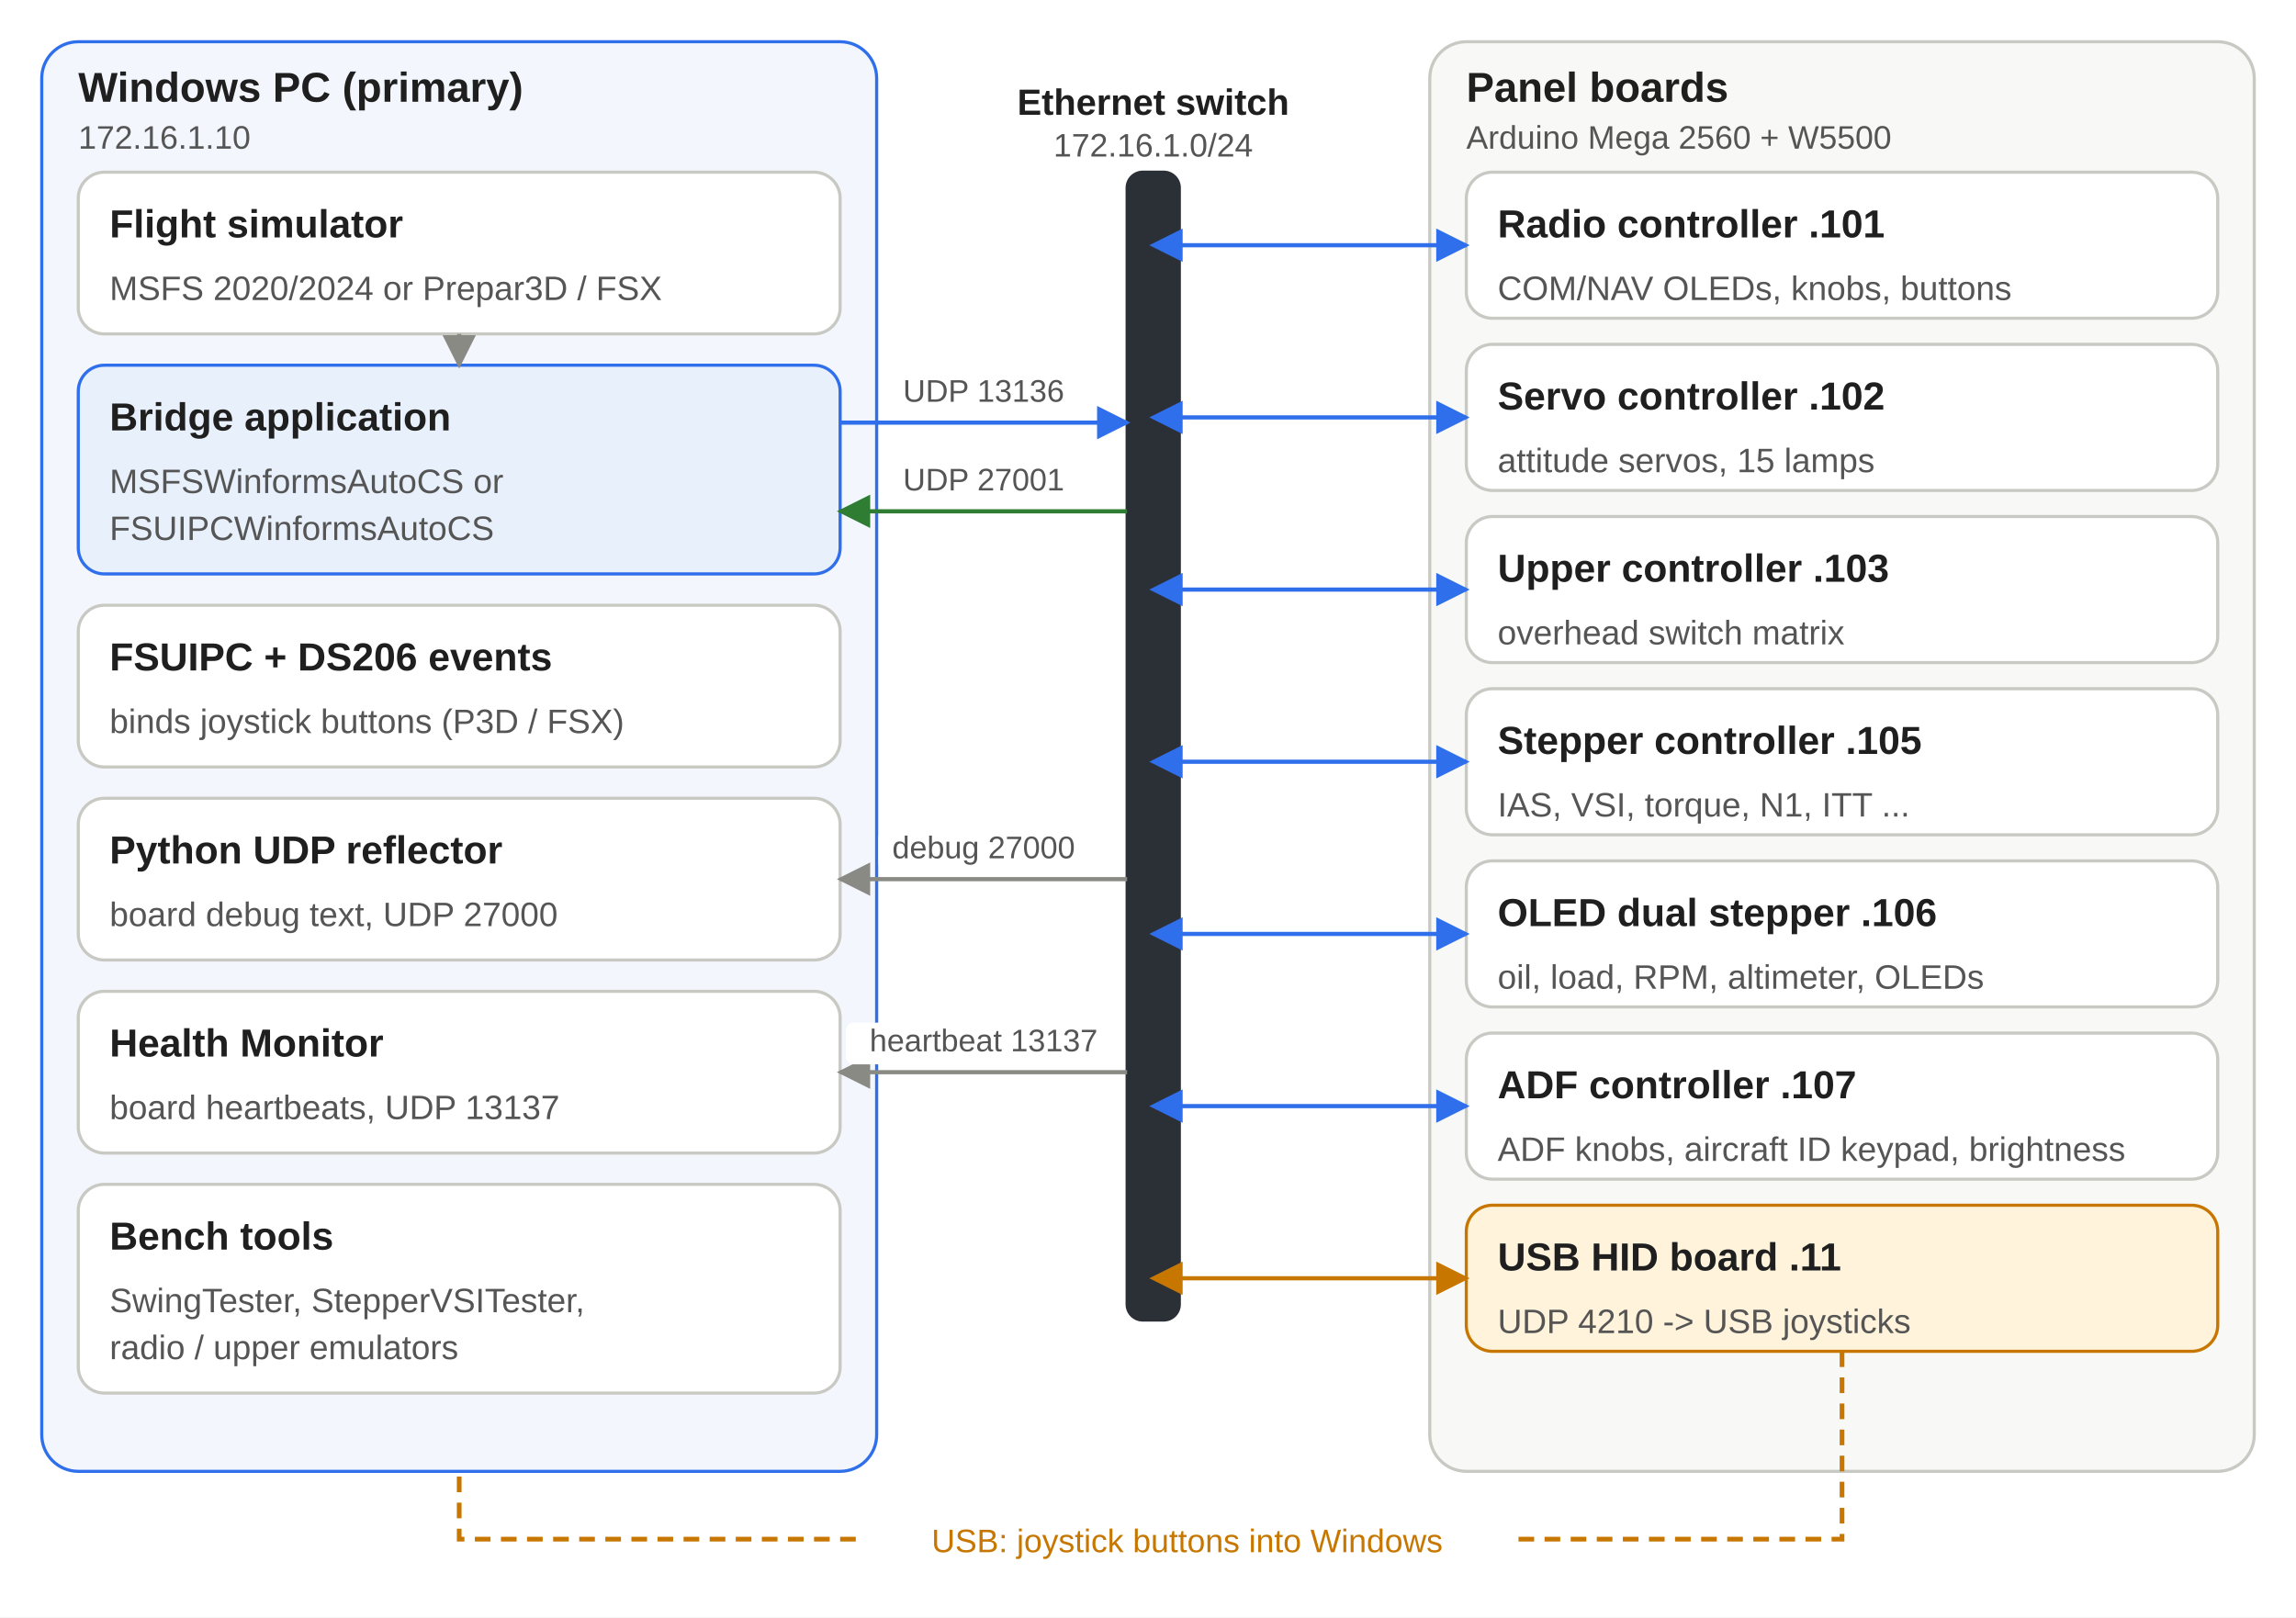
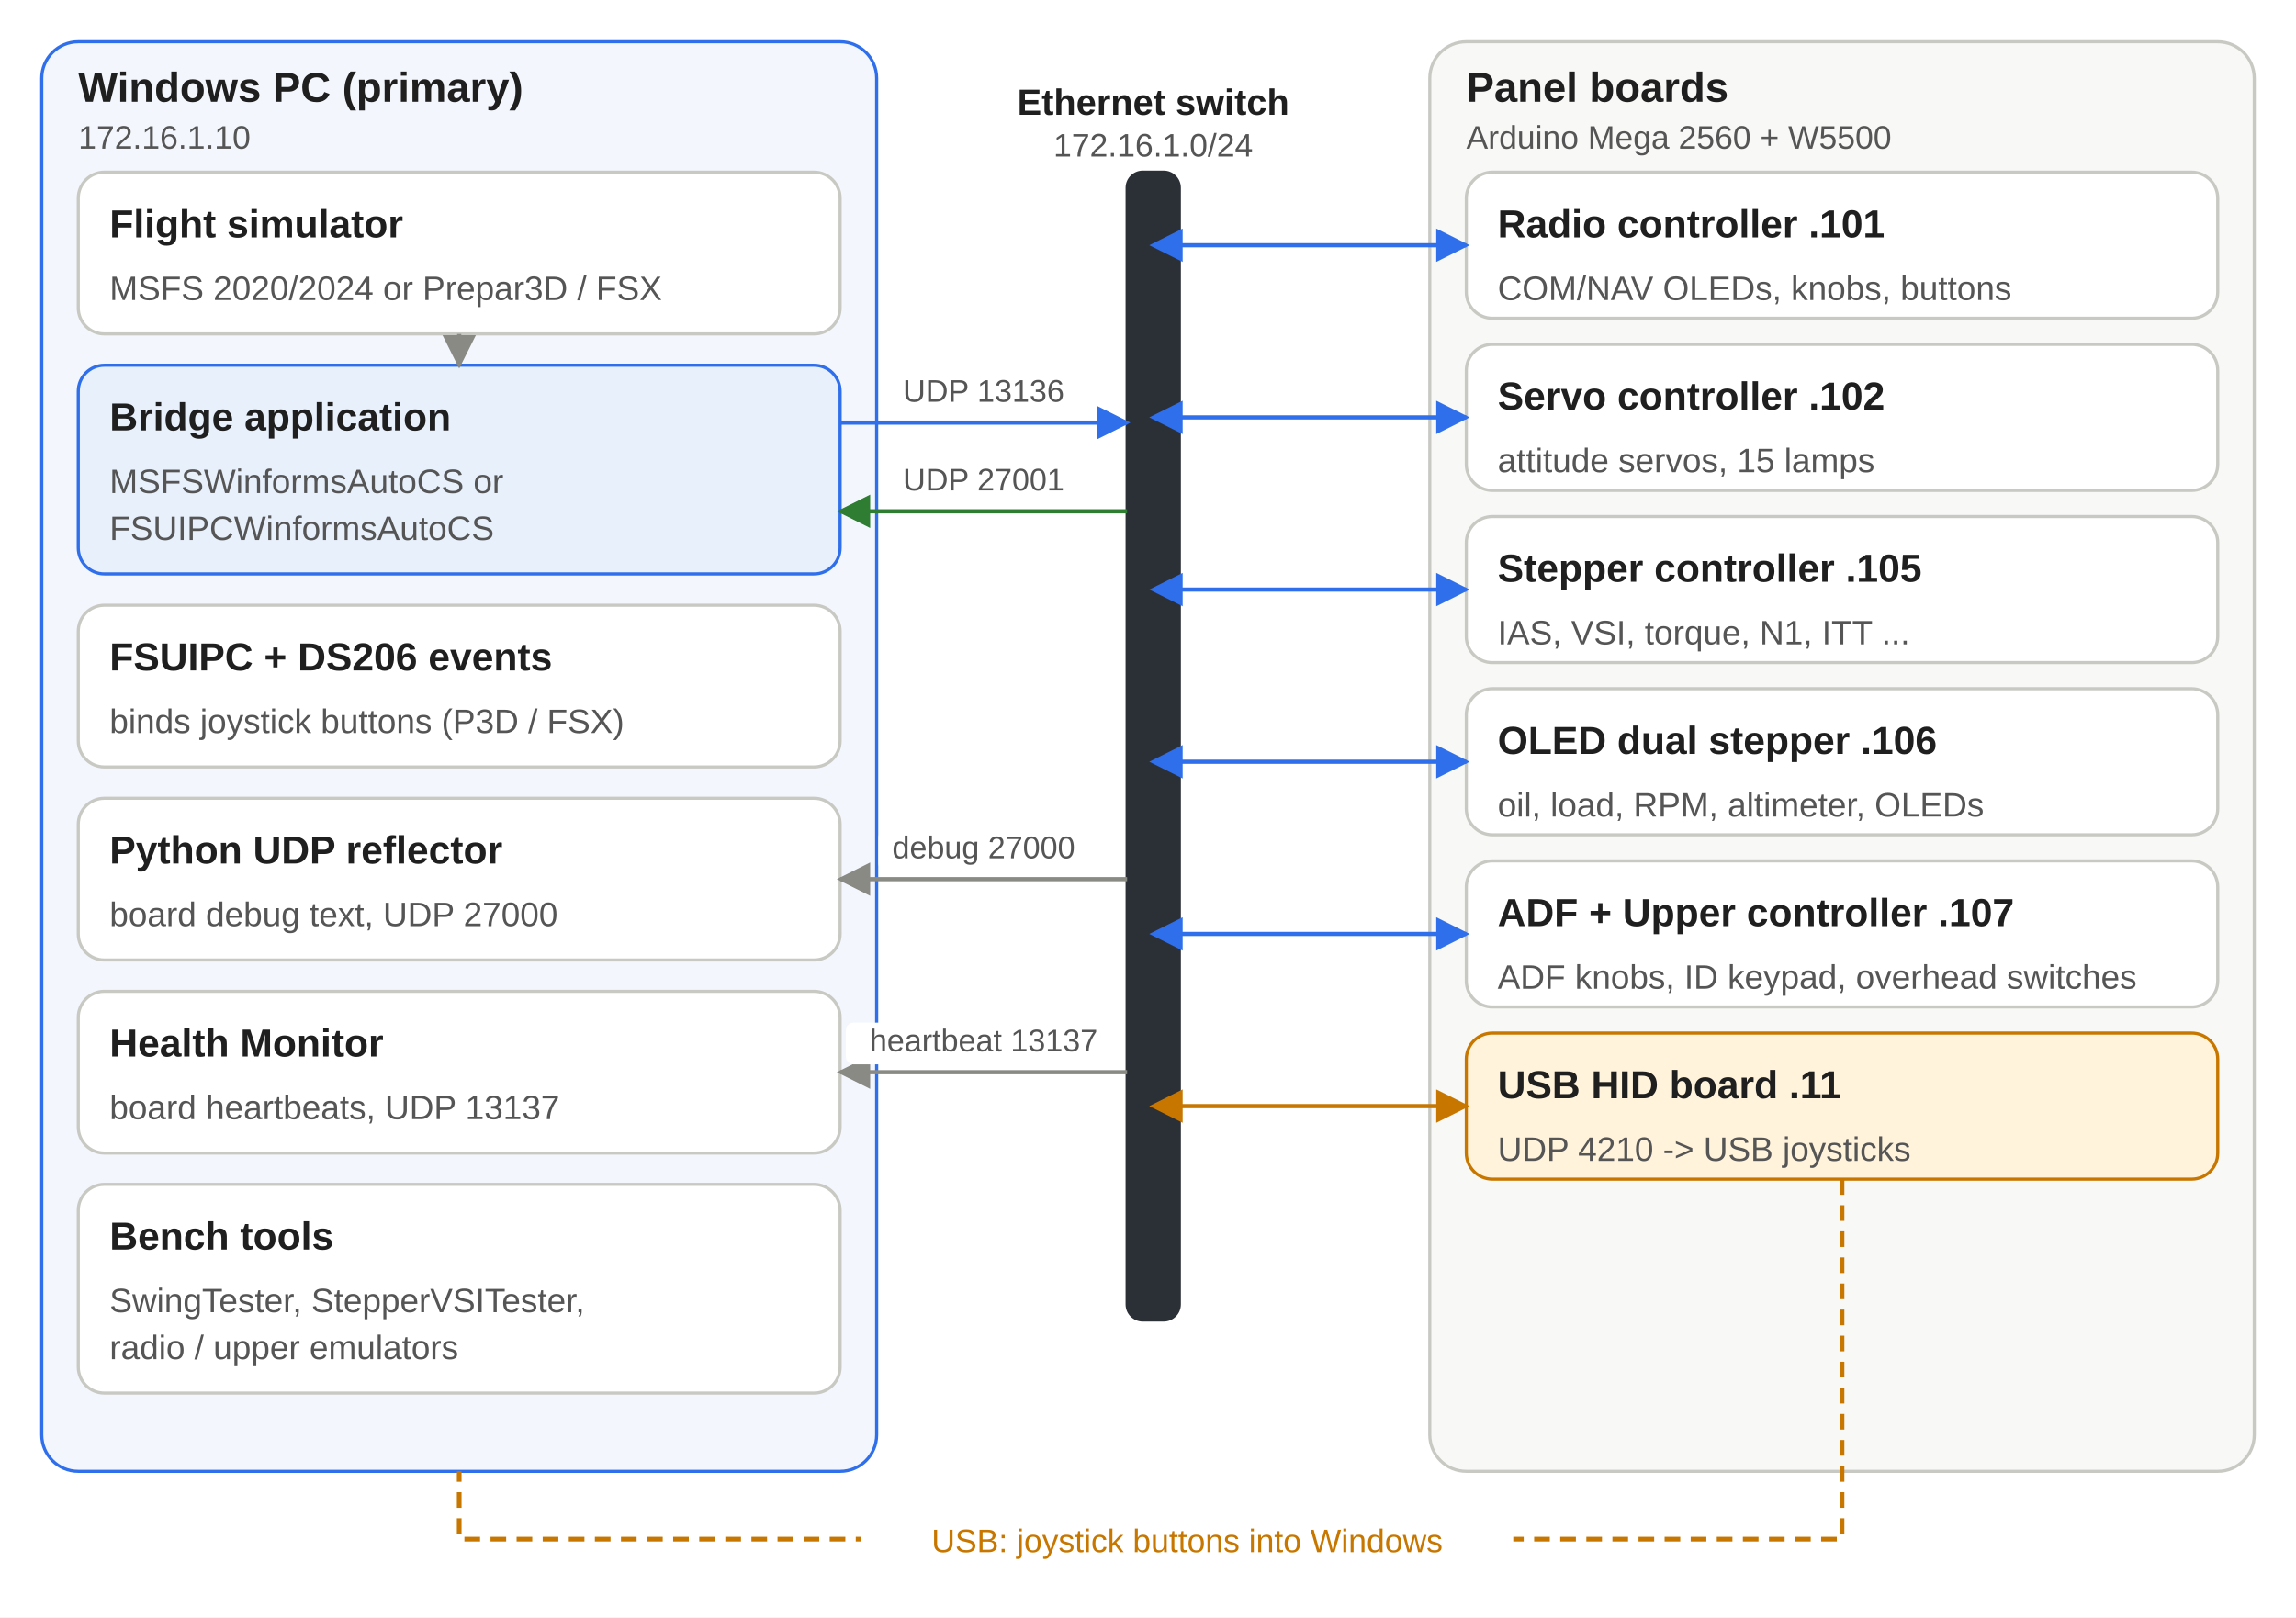
<svg xmlns="http://www.w3.org/2000/svg" width="880" height="620" viewBox="0 0 880 620">
  <rect width="880" height="620" fill="#FFFFFF" />
  <defs>
    <marker id="ah2F6FEB" viewBox="0 0 10 10" refX="9" refY="5" markerWidth="8" markerHeight="8" orient="auto">
      <path d="M 0 0 L 10 5 L 0 10 z" fill="#2F6FEB" />
    </marker>
    <marker id="ahs2F6FEB" viewBox="0 0 10 10" refX="1" refY="5" markerWidth="8" markerHeight="8" orient="auto-start-reverse">
      <path d="M 0 0 L 10 5 L 0 10 z" fill="#2F6FEB" />
-     </marker>
-     <marker id="ahC77700" viewBox="0 0 10 10" refX="9" refY="5" markerWidth="8" markerHeight="8" orient="auto">
-       <path d="M 0 0 L 10 5 L 0 10 z" fill="#C77700" />
-     </marker>
-     <marker id="ahsC77700" viewBox="0 0 10 10" refX="1" refY="5" markerWidth="8" markerHeight="8" orient="auto-start-reverse">
-       <path d="M 0 0 L 10 5 L 0 10 z" fill="#C77700" />
    </marker>
    <marker id="ah2E7D32" viewBox="0 0 10 10" refX="9" refY="5" markerWidth="8" markerHeight="8" orient="auto">
      <path d="M 0 0 L 10 5 L 0 10 z" fill="#2E7D32" />
    </marker>
    <marker id="ahs2E7D32" viewBox="0 0 10 10" refX="1" refY="5" markerWidth="8" markerHeight="8" orient="auto-start-reverse">
      <path d="M 0 0 L 10 5 L 0 10 z" fill="#2E7D32" />
    </marker>
    <marker id="ah8A8A85" viewBox="0 0 10 10" refX="9" refY="5" markerWidth="8" markerHeight="8" orient="auto">
      <path d="M 0 0 L 10 5 L 0 10 z" fill="#8A8A85" />
    </marker>
    <marker id="ahs8A8A85" viewBox="0 0 10 10" refX="1" refY="5" markerWidth="8" markerHeight="8" orient="auto-start-reverse">
      <path d="M 0 0 L 10 5 L 0 10 z" fill="#8A8A85" />
+     </marker>
+     <marker id="ahC77700" viewBox="0 0 10 10" refX="9" refY="5" markerWidth="8" markerHeight="8" orient="auto">
+       <path d="M 0 0 L 10 5 L 0 10 z" fill="#C77700" />
+     </marker>
+     <marker id="ahsC77700" viewBox="0 0 10 10" refX="1" refY="5" markerWidth="8" markerHeight="8" orient="auto-start-reverse">
+       <path d="M 0 0 L 10 5 L 0 10 z" fill="#C77700" />
    </marker>
  </defs>
  <rect x="16.0" y="16.0" width="320.0" height="548.0" rx="14" ry="14" fill="#E8F0FB" fill-opacity="0.55" stroke="#2F6FEB" stroke-width="1.2" />
  <text x="30.0" y="39.0" font-family="Liberation Sans, Arial, Helvetica, sans-serif" font-size="16" font-weight="700" fill="#1F1F1F" text-anchor="start">Windows PC (primary)</text>
  <text x="30.0" y="57.0" font-family="Liberation Sans, Arial, Helvetica, sans-serif" font-size="12.5" font-weight="400" fill="#555555" text-anchor="start">172.16.1.10</text>
  <rect x="30.0" y="66.0" width="292.0" height="62.0" rx="10" ry="10" fill="#FFFFFF" stroke="#C9C9C4" stroke-width="1.2" />
  <text x="42.0" y="91.0" font-family="Liberation Sans, Arial, Helvetica, sans-serif" font-size="15" font-weight="700" fill="#1F1F1F" text-anchor="start">Flight simulator</text>
  <text x="42.0" y="115.0" font-family="Liberation Sans, Arial, Helvetica, sans-serif" font-size="13" font-weight="400" fill="#555555" text-anchor="start">MSFS 2020/2024 or Prepar3D / FSX</text>
  <rect x="30.0" y="140.0" width="292.0" height="80.0" rx="10" ry="10" fill="#E8F0FB" stroke="#2F6FEB" stroke-width="1.2" />
  <text x="42.0" y="165.0" font-family="Liberation Sans, Arial, Helvetica, sans-serif" font-size="15" font-weight="700" fill="#1F1F1F" text-anchor="start">Bridge application</text>
  <text x="42.0" y="189.0" font-family="Liberation Sans, Arial, Helvetica, sans-serif" font-size="13" font-weight="400" fill="#555555" text-anchor="start">MSFSWinformsAutoCS or</text>
  <text x="42.0" y="207.0" font-family="Liberation Sans, Arial, Helvetica, sans-serif" font-size="13" font-weight="400" fill="#555555" text-anchor="start">FSUIPCWinformsAutoCS</text>
  <rect x="30.0" y="232.0" width="292.0" height="62.0" rx="10" ry="10" fill="#FFFFFF" stroke="#C9C9C4" stroke-width="1.2" />
  <text x="42.0" y="257.0" font-family="Liberation Sans, Arial, Helvetica, sans-serif" font-size="15" font-weight="700" fill="#1F1F1F" text-anchor="start">FSUIPC + DS206 events</text>
  <text x="42.0" y="281.0" font-family="Liberation Sans, Arial, Helvetica, sans-serif" font-size="13" font-weight="400" fill="#555555" text-anchor="start">binds joystick buttons (P3D / FSX)</text>
  <rect x="30.0" y="306.0" width="292.0" height="62.0" rx="10" ry="10" fill="#FFFFFF" stroke="#C9C9C4" stroke-width="1.2" />
  <text x="42.0" y="331.0" font-family="Liberation Sans, Arial, Helvetica, sans-serif" font-size="15" font-weight="700" fill="#1F1F1F" text-anchor="start">Python UDP reflector</text>
  <text x="42.0" y="355.0" font-family="Liberation Sans, Arial, Helvetica, sans-serif" font-size="13" font-weight="400" fill="#555555" text-anchor="start">board debug text, UDP 27000</text>
  <rect x="30.0" y="380.0" width="292.0" height="62.0" rx="10" ry="10" fill="#FFFFFF" stroke="#C9C9C4" stroke-width="1.2" />
  <text x="42.0" y="405.0" font-family="Liberation Sans, Arial, Helvetica, sans-serif" font-size="15" font-weight="700" fill="#1F1F1F" text-anchor="start">Health Monitor</text>
  <text x="42.0" y="429.0" font-family="Liberation Sans, Arial, Helvetica, sans-serif" font-size="13" font-weight="400" fill="#555555" text-anchor="start">board heartbeats, UDP 13137</text>
  <rect x="30.0" y="454.0" width="292.0" height="80.0" rx="10" ry="10" fill="#FFFFFF" stroke="#C9C9C4" stroke-width="1.2" />
  <text x="42.0" y="479.0" font-family="Liberation Sans, Arial, Helvetica, sans-serif" font-size="15" font-weight="700" fill="#1F1F1F" text-anchor="start">Bench tools</text>
  <text x="42.0" y="503.0" font-family="Liberation Sans, Arial, Helvetica, sans-serif" font-size="13" font-weight="400" fill="#555555" text-anchor="start">SwingTester, StepperVSITester,</text>
  <text x="42.0" y="521.0" font-family="Liberation Sans, Arial, Helvetica, sans-serif" font-size="13" font-weight="400" fill="#555555" text-anchor="start">radio / upper emulators</text>
  <path d="M 176.0 128.0 L 176.0 140.0" fill="none" stroke="#8A8A85" stroke-width="1.6" marker-end="url(#ah8A8A85)" />
  <rect x="432.0" y="66.0" width="20.0" height="440.0" rx="6" ry="6" fill="#2B2F36" stroke="#2B2F36" stroke-width="1.2" />
  <text x="442.0" y="44.0" font-family="Liberation Sans, Arial, Helvetica, sans-serif" font-size="14" font-weight="700" fill="#1F1F1F" text-anchor="middle">Ethernet switch</text>
  <text x="442.0" y="60.0" font-family="Liberation Sans, Arial, Helvetica, sans-serif" font-size="12.5" font-weight="400" fill="#555555" text-anchor="middle">172.16.1.0/24</text>
  <path d="M 322.0 162.0 L 432.0 162.0" fill="none" stroke="#2F6FEB" stroke-width="1.6" marker-end="url(#ah2F6FEB)" />
  <rect x="342.9" y="143.0" width="68.2" height="16.0" rx="3" ry="3" fill="#FFFFFF" stroke="#FFFFFF" stroke-width="0" />
  <text x="377.0" y="154.0" font-family="Liberation Sans, Arial, Helvetica, sans-serif" font-size="12" font-weight="400" fill="#555555" text-anchor="middle">UDP 13136</text>
  <path d="M 432.0 196.0 L 322.0 196.0" fill="none" stroke="#2E7D32" stroke-width="1.6" marker-end="url(#ah2E7D32)" />
  <rect x="342.9" y="177.0" width="68.2" height="16.0" rx="3" ry="3" fill="#FFFFFF" stroke="#FFFFFF" stroke-width="0" />
  <text x="377.0" y="188.0" font-family="Liberation Sans, Arial, Helvetica, sans-serif" font-size="12" font-weight="400" fill="#555555" text-anchor="middle">UDP 27001</text>
  <path d="M 432.0 337.0 L 322.0 337.0" fill="none" stroke="#8A8A85" stroke-width="1.6" marker-end="url(#ah8A8A85)" />
  <rect x="336.7" y="318.0" width="80.6" height="16.0" rx="3" ry="3" fill="#FFFFFF" stroke="#FFFFFF" stroke-width="0" />
  <text x="377.0" y="329.0" font-family="Liberation Sans, Arial, Helvetica, sans-serif" font-size="12" font-weight="400" fill="#555555" text-anchor="middle">debug 27000</text>
  <path d="M 432.0 411.0 L 322.0 411.0" fill="none" stroke="#8A8A85" stroke-width="1.6" marker-end="url(#ah8A8A85)" />
  <rect x="324.2" y="392.0" width="105.6" height="16.0" rx="3" ry="3" fill="#FFFFFF" stroke="#FFFFFF" stroke-width="0" />
  <text x="377.0" y="403.0" font-family="Liberation Sans, Arial, Helvetica, sans-serif" font-size="12" font-weight="400" fill="#555555" text-anchor="middle">heartbeat 13137</text>
  <rect x="548.0" y="16.0" width="316.0" height="548.0" rx="14" ry="14" fill="#F1F1EE" fill-opacity="0.55" stroke="#C9C9C4" stroke-width="1.2" />
  <text x="562.0" y="39.0" font-family="Liberation Sans, Arial, Helvetica, sans-serif" font-size="16" font-weight="700" fill="#1F1F1F" text-anchor="start">Panel boards</text>
  <text x="562.0" y="57.0" font-family="Liberation Sans, Arial, Helvetica, sans-serif" font-size="12.5" font-weight="400" fill="#555555" text-anchor="start">Arduino Mega 2560 + W5500</text>
  <rect x="562.0" y="66.0" width="288.0" height="56.0" rx="10" ry="10" fill="#FFFFFF" stroke="#C9C9C4" stroke-width="1.2" />
  <text x="574.0" y="91.0" font-family="Liberation Sans, Arial, Helvetica, sans-serif" font-size="15" font-weight="700" fill="#1F1F1F" text-anchor="start">Radio controller  .101</text>
  <text x="574.0" y="115.0" font-family="Liberation Sans, Arial, Helvetica, sans-serif" font-size="13" font-weight="400" fill="#555555" text-anchor="start">COM/NAV OLEDs, knobs, buttons</text>
  <path d="M 452.0 94.0 L 562.0 94.0" fill="none" stroke="#2F6FEB" stroke-width="1.6" marker-end="url(#ah2F6FEB)" marker-start="url(#ahs2F6FEB)" />
  <rect x="562.0" y="132.0" width="288.0" height="56.0" rx="10" ry="10" fill="#FFFFFF" stroke="#C9C9C4" stroke-width="1.2" />
  <text x="574.0" y="157.0" font-family="Liberation Sans, Arial, Helvetica, sans-serif" font-size="15" font-weight="700" fill="#1F1F1F" text-anchor="start">Servo controller  .102</text>
  <text x="574.0" y="181.0" font-family="Liberation Sans, Arial, Helvetica, sans-serif" font-size="13" font-weight="400" fill="#555555" text-anchor="start">attitude servos, 15 lamps</text>
  <path d="M 452.0 160.0 L 562.0 160.0" fill="none" stroke="#2F6FEB" stroke-width="1.6" marker-end="url(#ah2F6FEB)" marker-start="url(#ahs2F6FEB)" />
  <rect x="562.0" y="198.0" width="288.0" height="56.0" rx="10" ry="10" fill="#FFFFFF" stroke="#C9C9C4" stroke-width="1.2" />
-   <text x="574.0" y="223.0" font-family="Liberation Sans, Arial, Helvetica, sans-serif" font-size="15" font-weight="700" fill="#1F1F1F" text-anchor="start">Upper controller  .103</text>
-   <text x="574.0" y="247.0" font-family="Liberation Sans, Arial, Helvetica, sans-serif" font-size="13" font-weight="400" fill="#555555" text-anchor="start">overhead switch matrix</text>
+   <text x="574.0" y="223.0" font-family="Liberation Sans, Arial, Helvetica, sans-serif" font-size="15" font-weight="700" fill="#1F1F1F" text-anchor="start">Stepper controller  .105</text>
+   <text x="574.0" y="247.0" font-family="Liberation Sans, Arial, Helvetica, sans-serif" font-size="13" font-weight="400" fill="#555555" text-anchor="start">IAS, VSI, torque, N1, ITT ...</text>
  <path d="M 452.0 226.0 L 562.0 226.0" fill="none" stroke="#2F6FEB" stroke-width="1.6" marker-end="url(#ah2F6FEB)" marker-start="url(#ahs2F6FEB)" />
  <rect x="562.0" y="264.0" width="288.0" height="56.0" rx="10" ry="10" fill="#FFFFFF" stroke="#C9C9C4" stroke-width="1.2" />
-   <text x="574.0" y="289.0" font-family="Liberation Sans, Arial, Helvetica, sans-serif" font-size="15" font-weight="700" fill="#1F1F1F" text-anchor="start">Stepper controller  .105</text>
-   <text x="574.0" y="313.0" font-family="Liberation Sans, Arial, Helvetica, sans-serif" font-size="13" font-weight="400" fill="#555555" text-anchor="start">IAS, VSI, torque, N1, ITT ...</text>
+   <text x="574.0" y="289.0" font-family="Liberation Sans, Arial, Helvetica, sans-serif" font-size="15" font-weight="700" fill="#1F1F1F" text-anchor="start">OLED dual stepper  .106</text>
+   <text x="574.0" y="313.0" font-family="Liberation Sans, Arial, Helvetica, sans-serif" font-size="13" font-weight="400" fill="#555555" text-anchor="start">oil, load, RPM, altimeter, OLEDs</text>
  <path d="M 452.0 292.0 L 562.0 292.0" fill="none" stroke="#2F6FEB" stroke-width="1.6" marker-end="url(#ah2F6FEB)" marker-start="url(#ahs2F6FEB)" />
  <rect x="562.0" y="330.0" width="288.0" height="56.0" rx="10" ry="10" fill="#FFFFFF" stroke="#C9C9C4" stroke-width="1.2" />
-   <text x="574.0" y="355.0" font-family="Liberation Sans, Arial, Helvetica, sans-serif" font-size="15" font-weight="700" fill="#1F1F1F" text-anchor="start">OLED dual stepper  .106</text>
-   <text x="574.0" y="379.0" font-family="Liberation Sans, Arial, Helvetica, sans-serif" font-size="13" font-weight="400" fill="#555555" text-anchor="start">oil, load, RPM, altimeter, OLEDs</text>
+   <text x="574.0" y="355.0" font-family="Liberation Sans, Arial, Helvetica, sans-serif" font-size="15" font-weight="700" fill="#1F1F1F" text-anchor="start">ADF + Upper controller  .107</text>
+   <text x="574.0" y="379.0" font-family="Liberation Sans, Arial, Helvetica, sans-serif" font-size="13" font-weight="400" fill="#555555" text-anchor="start">ADF knobs, ID keypad, overhead switches</text>
  <path d="M 452.0 358.0 L 562.0 358.0" fill="none" stroke="#2F6FEB" stroke-width="1.6" marker-end="url(#ah2F6FEB)" marker-start="url(#ahs2F6FEB)" />
-   <rect x="562.0" y="396.0" width="288.0" height="56.0" rx="10" ry="10" fill="#FFFFFF" stroke="#C9C9C4" stroke-width="1.2" />
-   <text x="574.0" y="421.0" font-family="Liberation Sans, Arial, Helvetica, sans-serif" font-size="15" font-weight="700" fill="#1F1F1F" text-anchor="start">ADF controller  .107</text>
-   <text x="574.0" y="445.0" font-family="Liberation Sans, Arial, Helvetica, sans-serif" font-size="13" font-weight="400" fill="#555555" text-anchor="start">ADF knobs, aircraft ID keypad, brightness</text>
-   <path d="M 452.0 424.0 L 562.0 424.0" fill="none" stroke="#2F6FEB" stroke-width="1.6" marker-end="url(#ah2F6FEB)" marker-start="url(#ahs2F6FEB)" />
-   <rect x="562.0" y="462.0" width="288.0" height="56.0" rx="10" ry="10" fill="#FFF3DC" stroke="#C77700" stroke-width="1.2" />
-   <text x="574.0" y="487.0" font-family="Liberation Sans, Arial, Helvetica, sans-serif" font-size="15" font-weight="700" fill="#1F1F1F" text-anchor="start">USB HID board  .11</text>
-   <text x="574.0" y="511.0" font-family="Liberation Sans, Arial, Helvetica, sans-serif" font-size="13" font-weight="400" fill="#555555" text-anchor="start">UDP 4210  -&gt;  USB joysticks</text>
-   <path d="M 452.0 490.0 L 562.0 490.0" fill="none" stroke="#C77700" stroke-width="1.6" marker-end="url(#ahC77700)" marker-start="url(#ahsC77700)" />
-   <path d="M 706 518 L 706 590 L 176 590 L 176 564" fill="none" stroke="#C77700" stroke-width="1.8" stroke-dasharray="6 4" />
+   <rect x="562.0" y="396.0" width="288.0" height="56.0" rx="10" ry="10" fill="#FFF3DC" stroke="#C77700" stroke-width="1.2" />
+   <text x="574.0" y="421.0" font-family="Liberation Sans, Arial, Helvetica, sans-serif" font-size="15" font-weight="700" fill="#1F1F1F" text-anchor="start">USB HID board  .11</text>
+   <text x="574.0" y="445.0" font-family="Liberation Sans, Arial, Helvetica, sans-serif" font-size="13" font-weight="400" fill="#555555" text-anchor="start">UDP 4210  -&gt;  USB joysticks</text>
+   <path d="M 452.0 424.0 L 562.0 424.0" fill="none" stroke="#C77700" stroke-width="1.6" marker-end="url(#ahC77700)" marker-start="url(#ahsC77700)" />
+   <path d="M 706 452 L 706 590 L 176 590 L 176 564" fill="none" stroke="#C77700" stroke-width="1.8" stroke-dasharray="6 4" />
  <rect x="330.0" y="580.0" width="250.0" height="20.0" rx="3" ry="3" fill="#FFFFFF" stroke="#FFFFFF" stroke-width="0" />
  <text x="455.0" y="595.0" font-family="Liberation Sans, Arial, Helvetica, sans-serif" font-size="12.5" font-weight="400" fill="#C77700" text-anchor="middle">USB: joystick buttons into Windows</text>
</svg>
